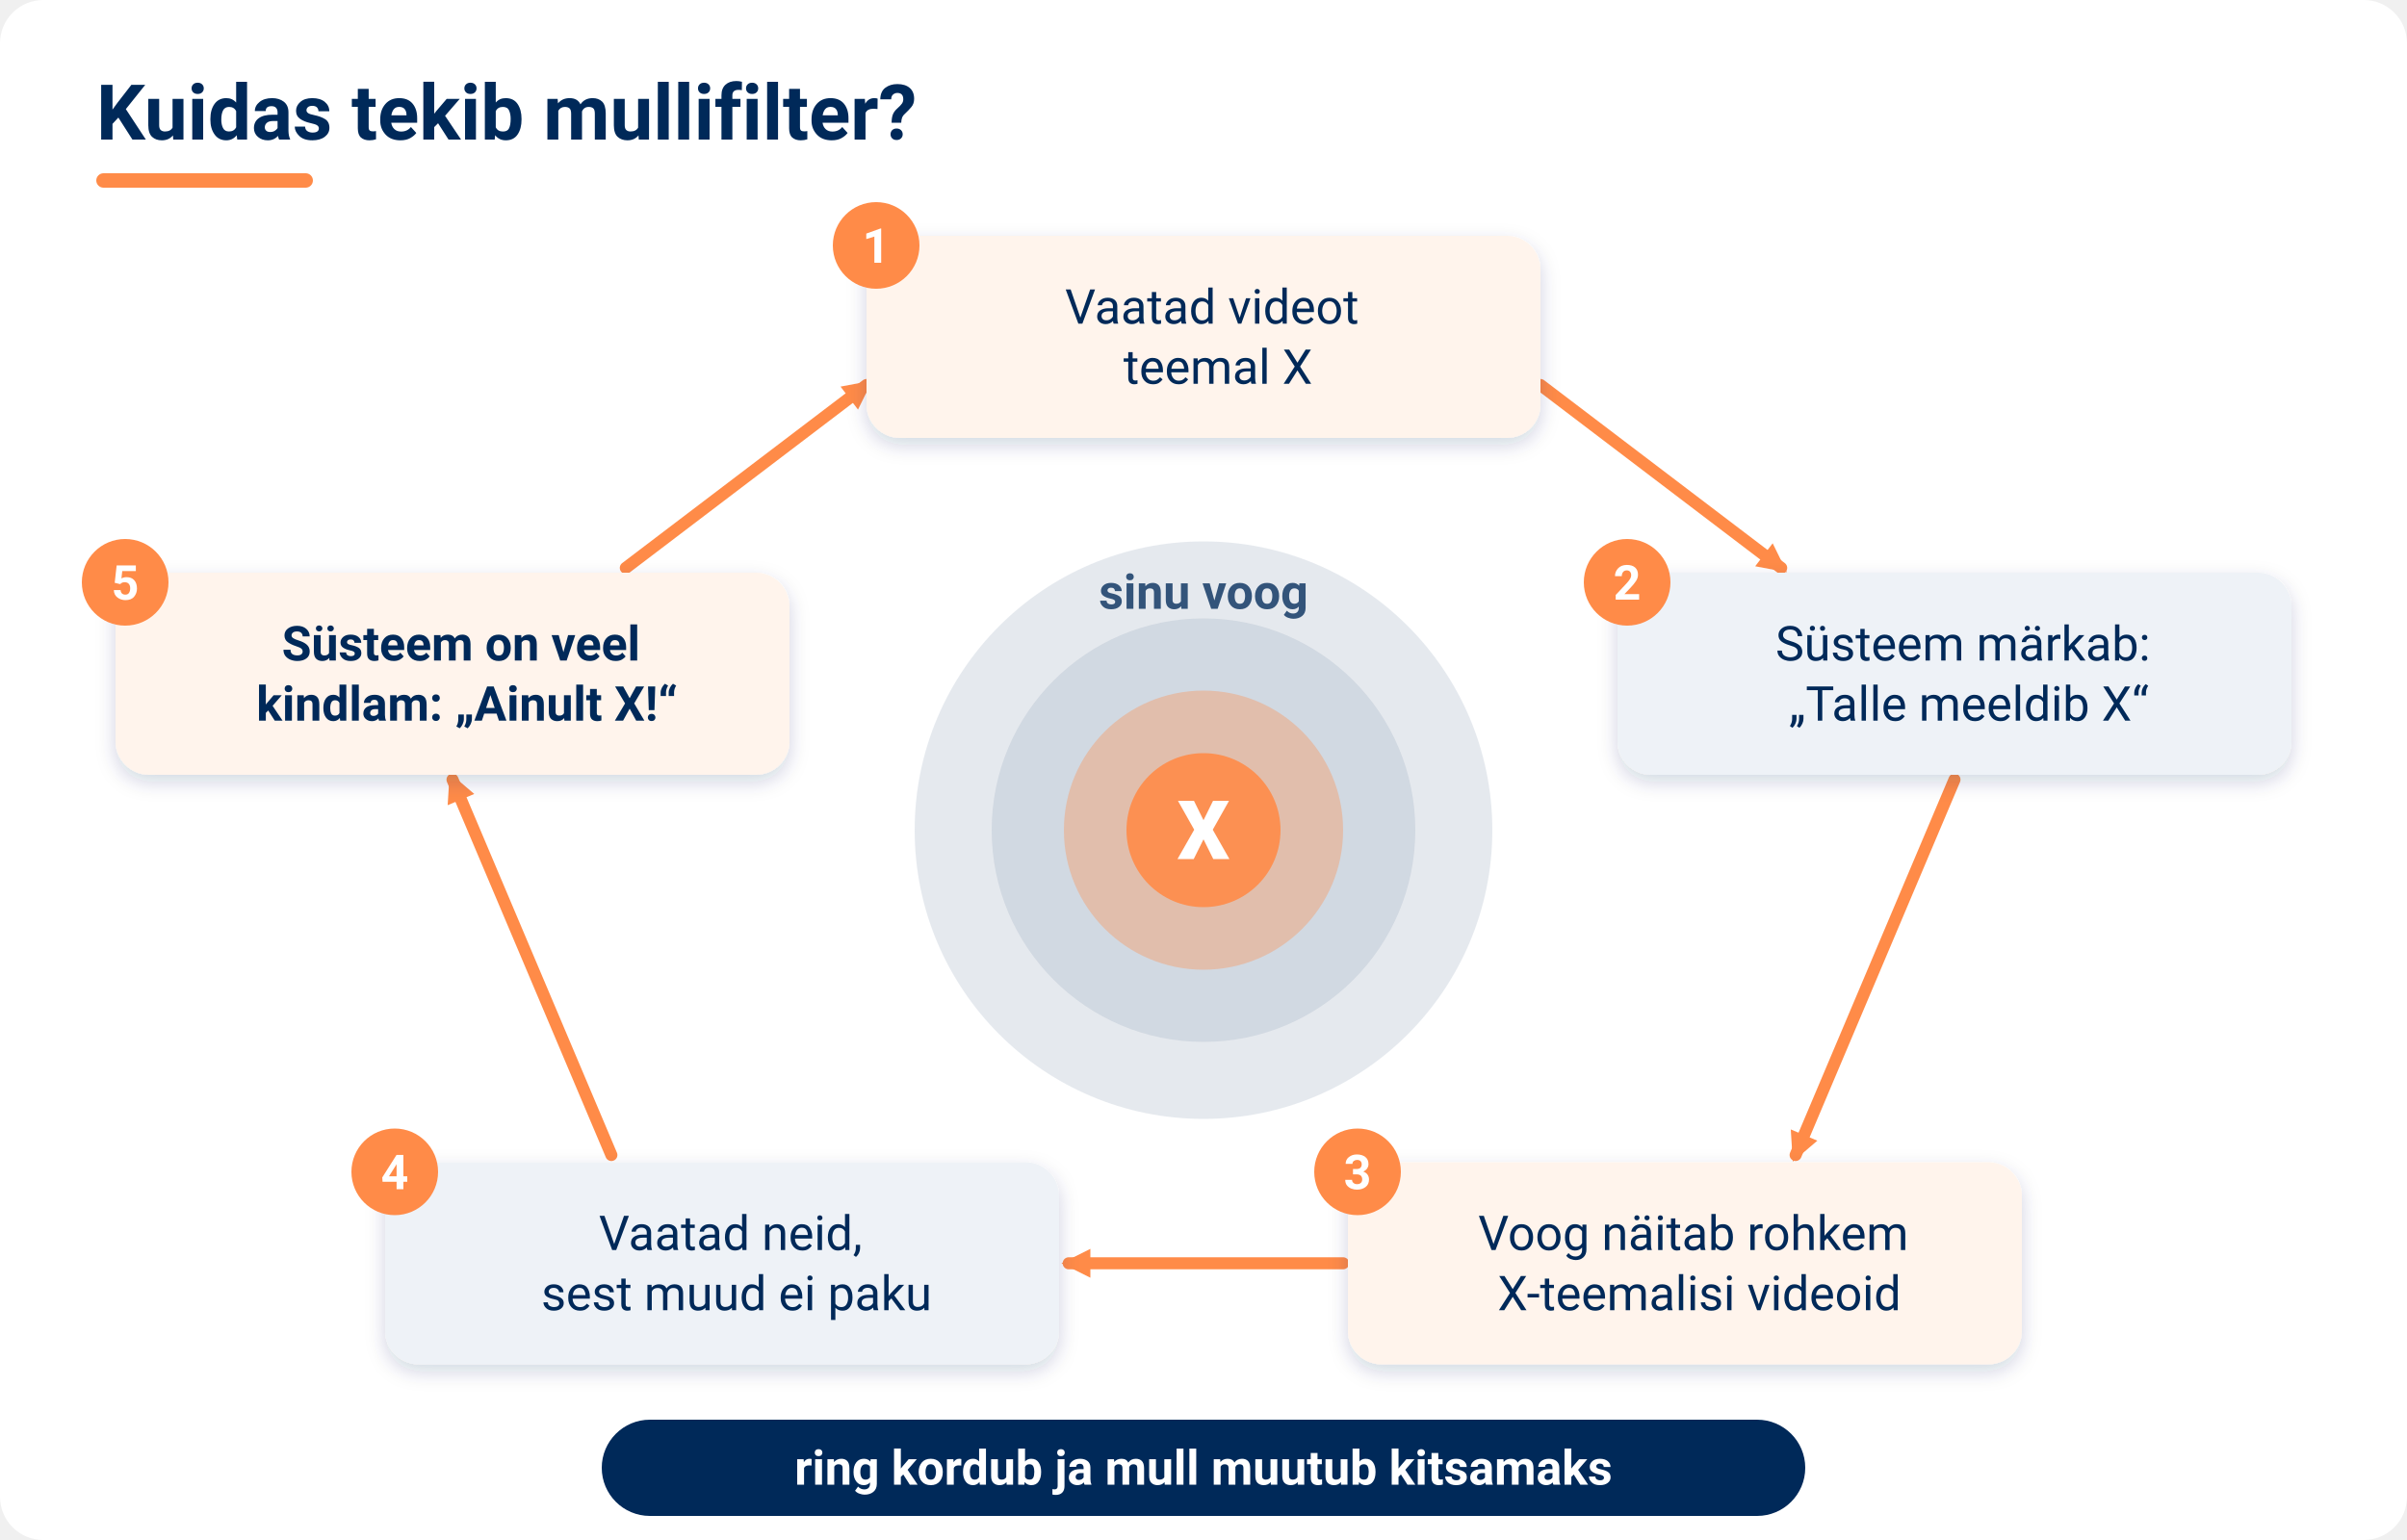
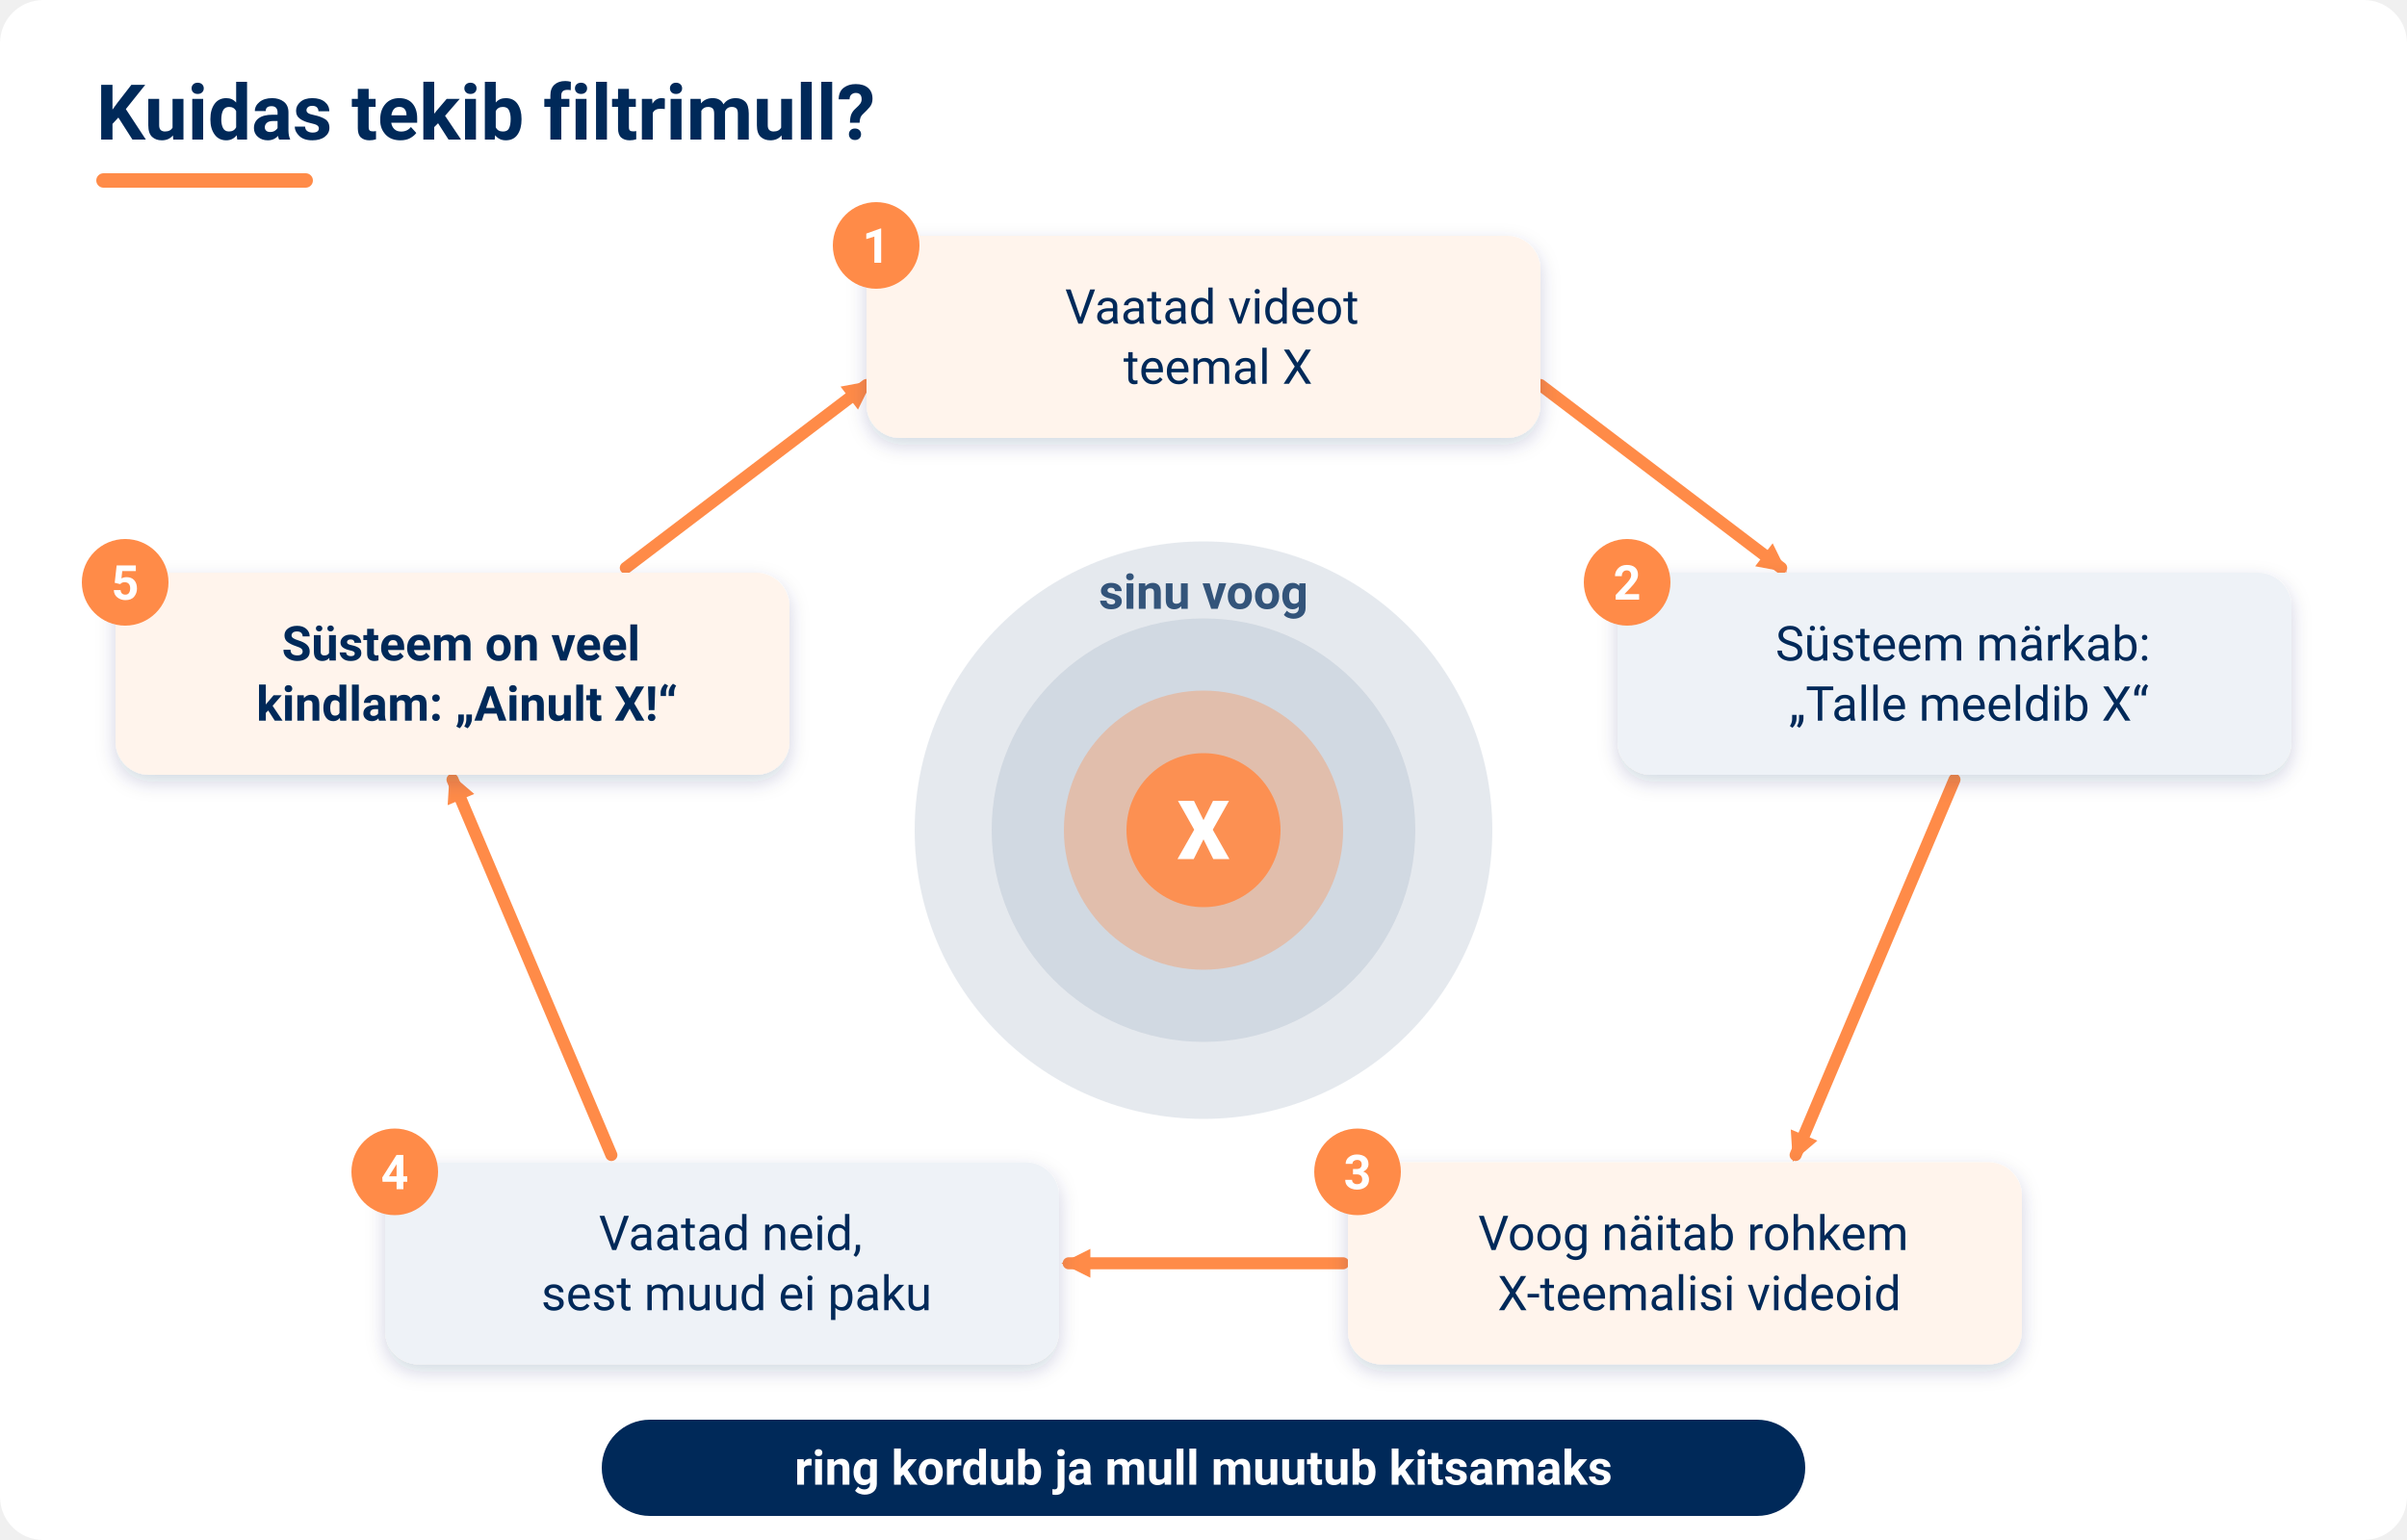
<svg xmlns="http://www.w3.org/2000/svg" width="1000" height="640" viewBox="0 0 1000 640" font-family="Segoe UI, Roboto, Helvetica, Arial, sans-serif">
  <defs>
    <filter id="sh" x="-10%" y="-10%" width="130%" height="140%">
      <feDropShadow dx="0" dy="3" stdDeviation="4" flood-color="#002959" flood-opacity="0.18" />
    </filter>
    <marker id="ao" markerWidth="12" markerHeight="12" refX="9" refY="6" orient="auto" markerUnits="userSpaceOnUse">
      <path d="M0,0 L12,6 L0,12 z" fill="#FF8B48" />
    </marker>
    <marker id="ab" markerWidth="12" markerHeight="12" refX="9" refY="6" orient="auto" markerUnits="userSpaceOnUse">
      <path d="M0,0 L12,6 L0,12 z" fill="#33547A" />
    </marker>
    <marker id="ag" markerWidth="12" markerHeight="12" refX="9" refY="6" orient="auto" markerUnits="userSpaceOnUse">
      <path d="M0,0 L12,6 L0,12 z" fill="#2E8B57" />
    </marker>
    <marker id="agr" markerWidth="12" markerHeight="12" refX="9" refY="6" orient="auto" markerUnits="userSpaceOnUse">
      <path d="M0,0 L12,6 L0,12 z" fill="#CCD4DE" />
    </marker>
    <linearGradient id="gnavy" x1="0" y1="0" x2="1" y2="1">
      <stop offset="0" stop-color="#002959" />
      <stop offset="1" stop-color="#33547A" />
    </linearGradient>
    <linearGradient id="gor" x1="0" y1="0" x2="1" y2="1">
      <stop offset="0" stop-color="#FF8B48" />
      <stop offset="1" stop-color="#E67E42" />
    </linearGradient>
  </defs>
  <rect x="0" y="0" width="1000" height="640" rx="18" fill="#FFFFFF" />
  <text x="40" y="58" font-size="32" font-weight="700" fill="#002959" text-anchor="start">
-     <tspan x="40" dy="0">Kuidas tekib mullifilter?</tspan>
+     <tspan x="40" dy="0">Kuidas tekib filtrimull?</tspan>
  </text>
  <rect x="40" y="72" width="90" height="6" rx="3" fill="#FF8B48" />
  <circle cx="500" cy="345" r="120" fill="#CCD4DE" opacity="0.5" />
  <circle cx="500" cy="345" r="88" fill="#CCD4DE" opacity="0.8" />
  <circle cx="500" cy="345" r="58" fill="#FF8B48" opacity="0.35" />
  <circle cx="500" cy="345" r="32" fill="#FF8B48" opacity="0.9" />
  <text x="500" y="357" font-size="34" font-weight="800" fill="#FFFFFF" text-anchor="middle">
    <tspan x="500" dy="0">X</tspan>
  </text>
  <text x="500" y="253" font-size="20" font-weight="700" fill="#33547A" text-anchor="middle">
    <tspan x="500" dy="0">sinu voog</tspan>
  </text>
  <line x1="640" y1="160" x2="740" y2="236" stroke="#FF8B48" stroke-width="5" stroke-linecap="round" marker-end="url(#ao)" />
  <line x1="812" y1="324" x2="746" y2="480" stroke="#FF8B48" stroke-width="5" stroke-linecap="round" marker-end="url(#ao)" />
  <line x1="558" y1="525" x2="444" y2="525" stroke="#FF8B48" stroke-width="5" stroke-linecap="round" marker-end="url(#ao)" />
  <line x1="254" y1="480" x2="188" y2="324" stroke="#FF8B48" stroke-width="5" stroke-linecap="round" marker-end="url(#ao)" />
  <line x1="260" y1="236" x2="360" y2="160" stroke="#FF8B48" stroke-width="5" stroke-linecap="round" marker-end="url(#ao)" />
  <rect x="360.0" y="98.0" width="280" height="84" rx="14" fill="#FFF4EC" filter="url(#sh)" />
  <circle cx="364.0" cy="102.0" r="18" fill="#FF8B48" />
  <text x="364.0" y="109.2" font-size="20" font-weight="700" fill="#FFFFFF" text-anchor="middle">
    <tspan x="364.0" dy="0">1</tspan>
  </text>
  <text x="506" y="134.5" font-size="20" font-weight="400" fill="#002959" text-anchor="middle">
    <tspan x="506" dy="0">Vaatad videot</tspan>
    <tspan x="506" dy="25">teemal X</tspan>
  </text>
  <rect x="672.0" y="238.0" width="280" height="84" rx="14" fill="#EEF2F7" filter="url(#sh)" />
  <circle cx="676.0" cy="242.0" r="18" fill="#FF8B48" />
  <text x="676.0" y="249.2" font-size="20" font-weight="700" fill="#FFFFFF" text-anchor="middle">
    <tspan x="676.0" dy="0">2</tspan>
  </text>
  <text x="818" y="274.5" font-size="20" font-weight="400" fill="#002959" text-anchor="middle">
    <tspan x="818" dy="0">Süsteem märkab:</tspan>
    <tspan x="818" dy="25">„Talle meeldib X“</tspan>
  </text>
  <rect x="560.0" y="483.0" width="280" height="84" rx="14" fill="#FFF4EC" filter="url(#sh)" />
  <circle cx="564.0" cy="487.0" r="18" fill="#FF8B48" />
  <text x="564.0" y="494.2" font-size="20" font-weight="700" fill="#FFFFFF" text-anchor="middle">
    <tspan x="564.0" dy="0">3</tspan>
  </text>
  <text x="706" y="519.5" font-size="20" font-weight="400" fill="#002959" text-anchor="middle">
    <tspan x="706" dy="0">Voog näitab rohkem</tspan>
    <tspan x="706" dy="25">X-teemalisi videoid</tspan>
  </text>
  <rect x="160.0" y="483.0" width="280" height="84" rx="14" fill="#EEF2F7" filter="url(#sh)" />
  <circle cx="164.0" cy="487.0" r="18" fill="#FF8B48" />
  <text x="164.0" y="494.2" font-size="20" font-weight="700" fill="#FFFFFF" text-anchor="middle">
    <tspan x="164.0" dy="0">4</tspan>
  </text>
  <text x="306" y="519.5" font-size="20" font-weight="400" fill="#002959" text-anchor="middle">
    <tspan x="306" dy="0">Vaatad neid,</tspan>
    <tspan x="306" dy="25">sest muud ei paku</tspan>
  </text>
  <rect x="48.0" y="238.0" width="280" height="84" rx="14" fill="#FFF4EC" filter="url(#sh)" />
  <circle cx="52.0" cy="242.0" r="18" fill="#FF8B48" />
  <text x="52.0" y="249.2" font-size="20" font-weight="700" fill="#FFFFFF" text-anchor="middle">
    <tspan x="52.0" dy="0">5</tspan>
  </text>
  <text x="194" y="274.5" font-size="20" font-weight="700" fill="#002959" text-anchor="middle">
    <tspan x="194" dy="0">Süsteem on veel</tspan>
    <tspan x="194" dy="25">kindlam: „Ainult X!“</tspan>
  </text>
  <rect x="250" y="590" width="500" height="40" rx="20" fill="#002959" />
  <text x="500" y="617.0" font-size="20" font-weight="700" fill="#FFFFFF" text-anchor="middle">
    <tspan x="500" dy="0">ring kordub ja mull muutub kitsamaks</tspan>
  </text>
</svg>
